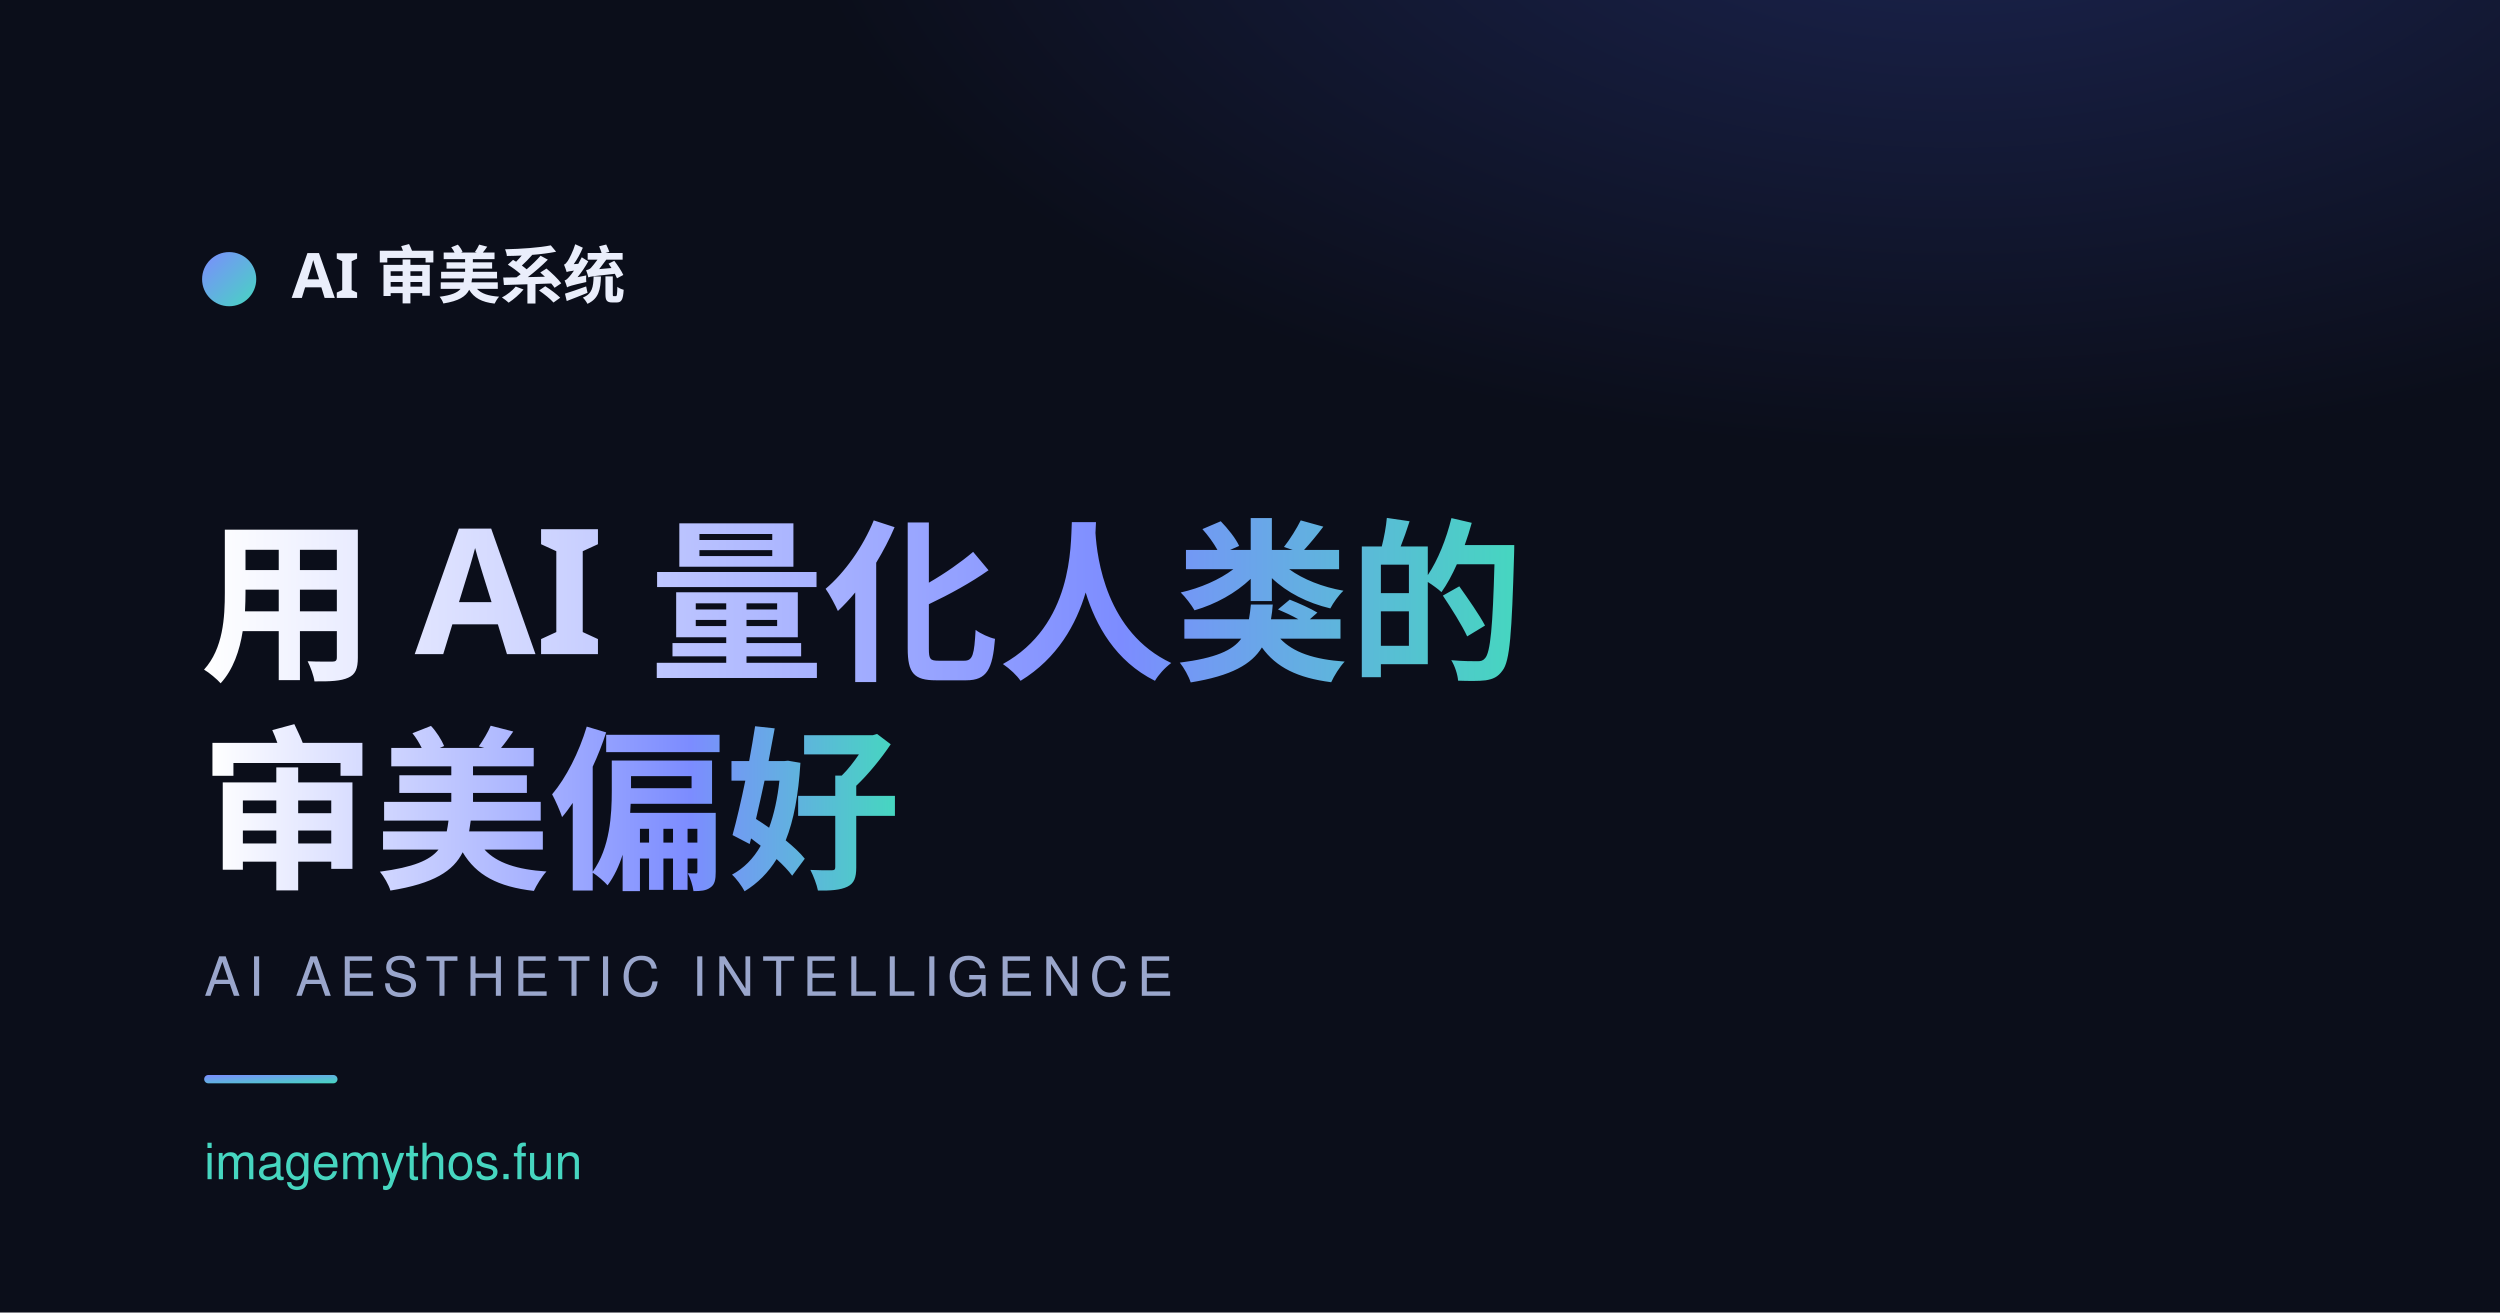
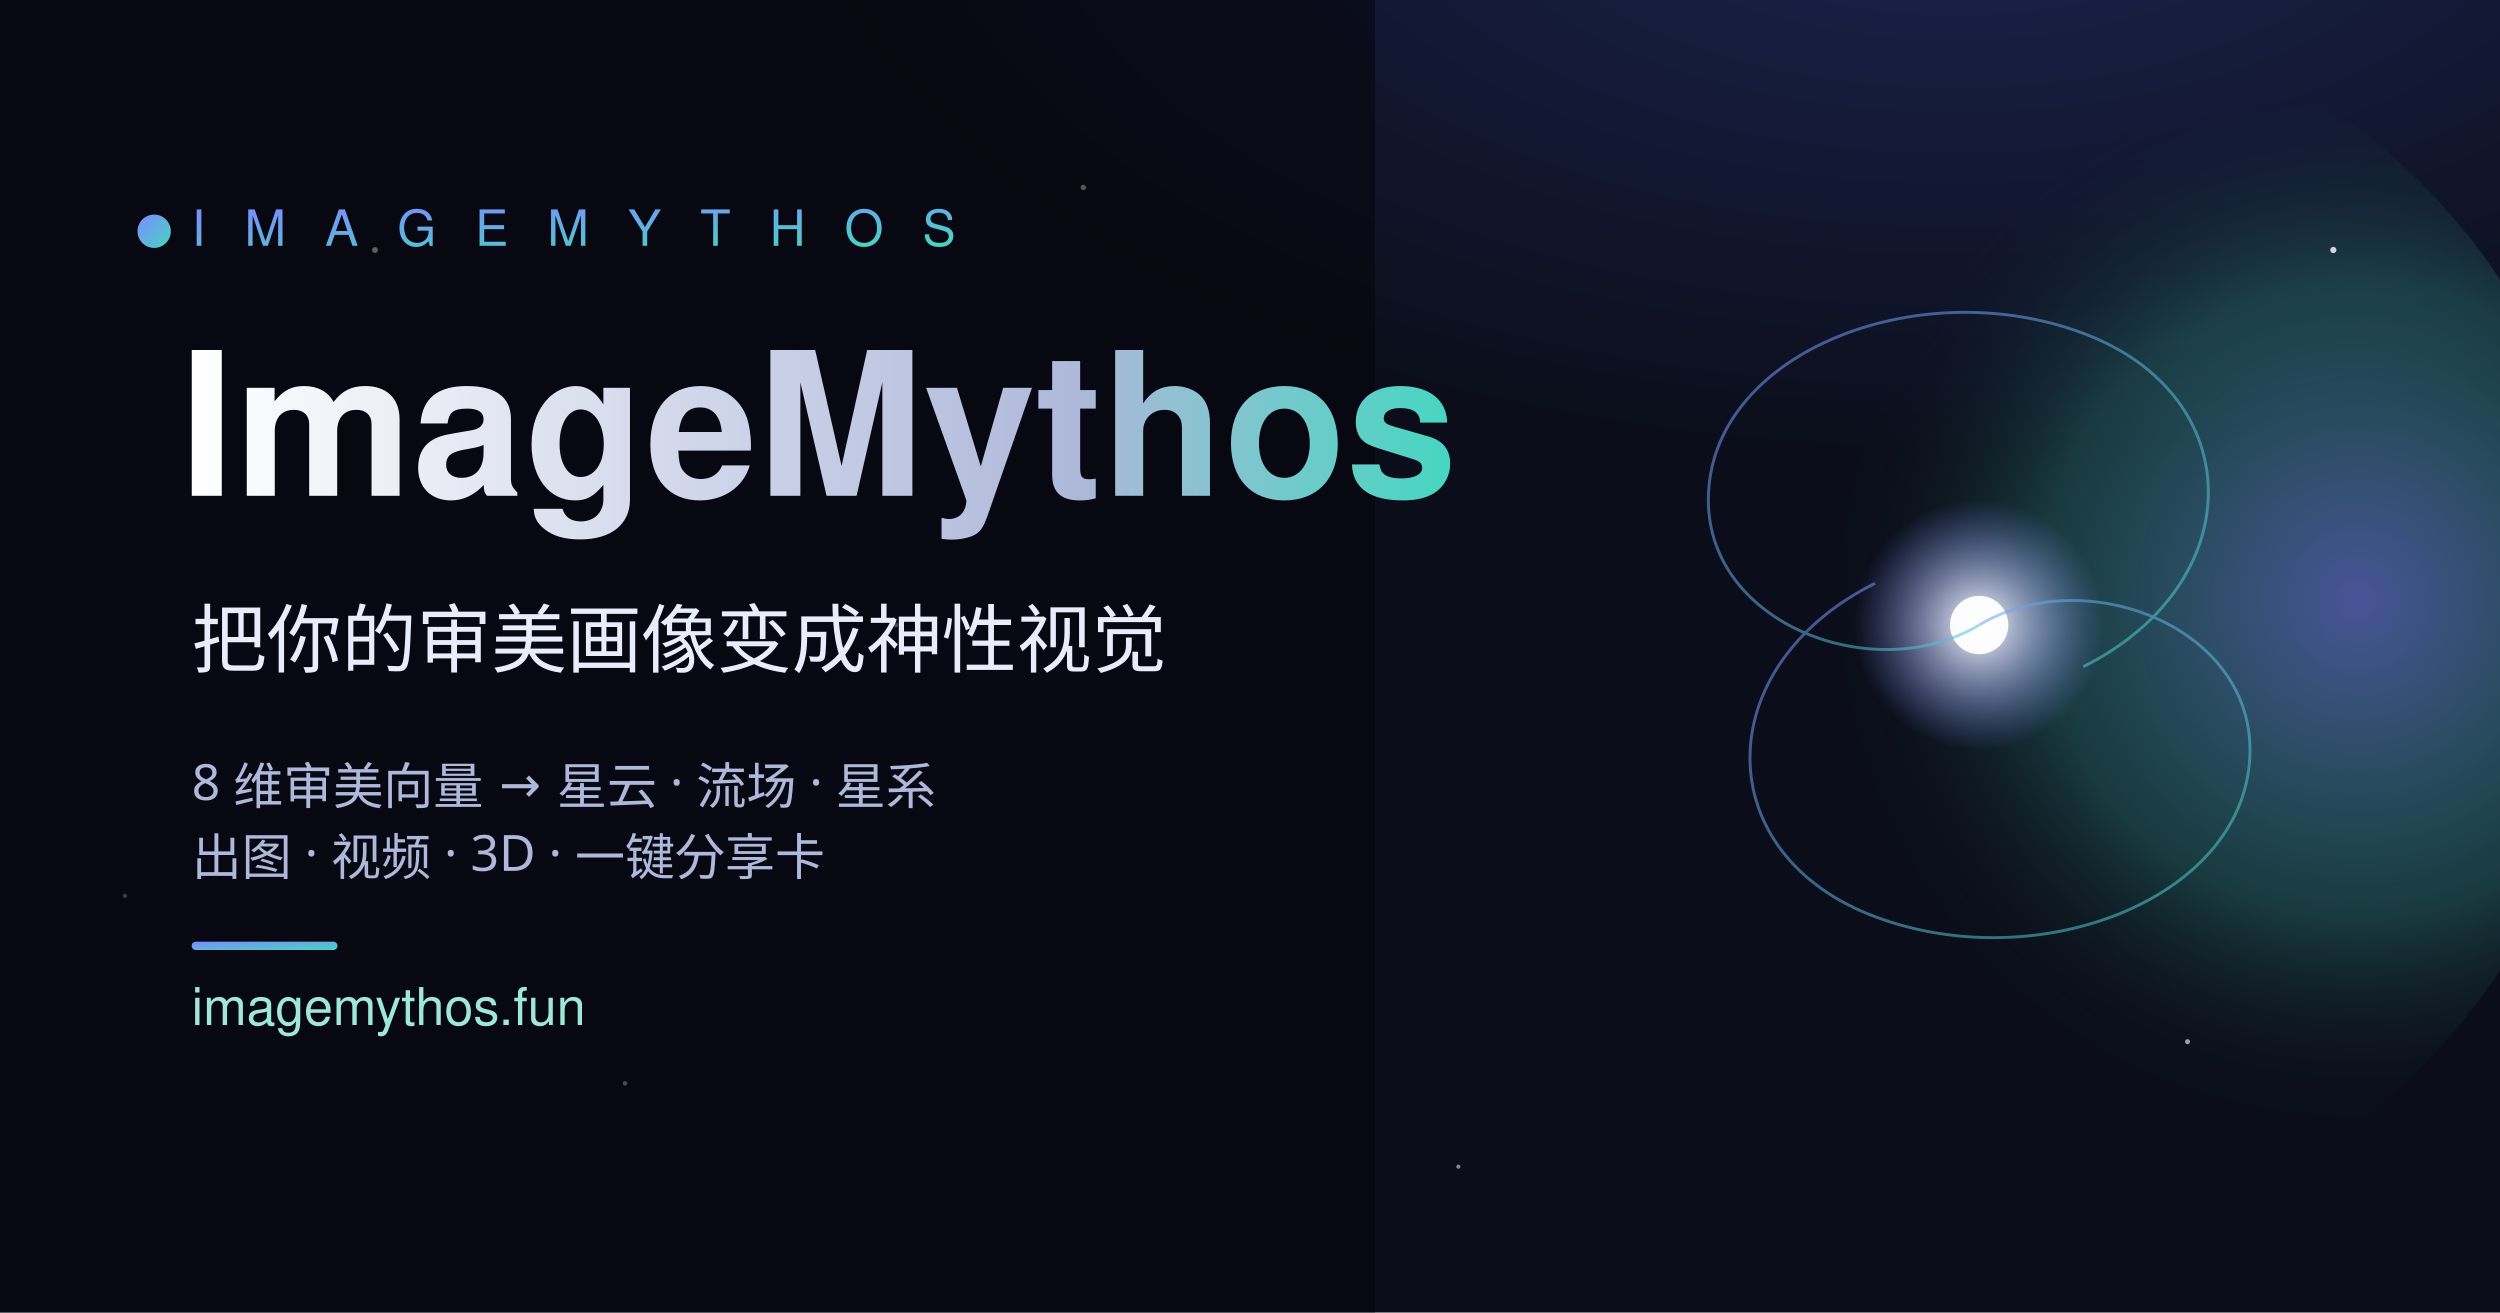
<svg xmlns="http://www.w3.org/2000/svg" width="1200" height="630" viewBox="0 0 1200 630">
  <defs>
    <radialGradient id="bg" cx="78%" cy="-12%" r="80%">
      <stop offset="0%" stop-color="#1c2552" />
      <stop offset="58%" stop-color="#0b0e1a" />
+     </radialGradient>
+     <radialGradient id="neb" cx="80%" cy="48%" r="42%">
+       <stop offset="0%" stop-color="#7c8cff" stop-opacity="0.55" />
+       <stop offset="60%" stop-color="#46d6c0" stop-opacity="0.22" />
+       <stop offset="100%" stop-color="#0b0e1a" stop-opacity="0" />
    </radialGradient>
    <linearGradient id="accent" x1="0" y1="0" x2="1" y2="1">
      <stop offset="0%" stop-color="#7c8cff" />
      <stop offset="100%" stop-color="#46d6c0" />
    </linearGradient>
    <linearGradient id="title" x1="0" y1="0" x2="1" y2="0">
      <stop offset="0%" stop-color="#ffffff" />
-       <stop offset="70%" stop-color="#7c8cff" />
+       <stop offset="70%" stop-color="#aeb8da" />
      <stop offset="100%" stop-color="#46d6c0" />
    </linearGradient>
+     <radialGradient id="core" cx="50%" cy="50%" r="50%">
+       <stop offset="0%" stop-color="#ffffff" />
+       <stop offset="100%" stop-color="#7c8cff" stop-opacity="0" />
+     </radialGradient>
  </defs>
  <rect width="1200" height="630" fill="url(#bg)" />
-   <rect x="0" y="0" width="1200" height="630" fill="none" />
-   <g transform="translate(96,120)">
-     <circle cx="14" cy="14" r="13" fill="url(#accent)" />
-     <text x="44" y="23" font-family="PingFang SC, Microsoft YaHei, sans-serif" font-size="30" font-weight="700" fill="#eaeefb">AI 审美系统</text>
+   <circle cx="950" cy="300" r="300" fill="url(#neb)" />
+   <circle cx="950" cy="300" r="60" fill="url(#core)" />
+   <circle cx="950" cy="300" r="14" fill="#ffffff" opacity="0.95" />
+   <g stroke="url(#accent)" stroke-width="1.4" fill="none" opacity="0.55">
+     <path d="M950 300 C 1000 270, 1080 300, 1080 360 C 1080 430, 980 470, 900 440 C 820 410, 820 320, 900 280" />
+     <path d="M950 300 C 900 330, 820 300, 820 240 C 820 170, 920 130, 1000 160 C 1080 190, 1080 280, 1000 320" />
  </g>
-   <text x="96" y="320" font-family="PingFang SC, Microsoft YaHei, sans-serif" font-size="84" font-weight="800" fill="url(#title)">用 AI 量化人类的</text>
-   <text x="96" y="420" font-family="PingFang SC, Microsoft YaHei, sans-serif" font-size="84" font-weight="800" fill="url(#title)">审美偏好</text>
-   <text x="98" y="478" font-family="Helvetica, Arial, sans-serif" font-size="26" letter-spacing="4" fill="#9aa6cc">AI AESTHETIC INTELLIGENCE</text>
-   <rect x="98" y="516" width="64" height="4" rx="2" fill="url(#accent)" />
-   <text x="98" y="566" font-family="Helvetica, Arial, sans-serif" font-size="24" fill="#46d6c0">imagemythos.fun</text>
+   <g fill="#ffffff">
+     <circle cx="180" cy="120" r="1.4" opacity="0.8" />
+     <circle cx="300" cy="520" r="1.1" opacity="0.6" />
+     <circle cx="520" cy="90" r="1.3" opacity="0.7" />
+     <circle cx="700" cy="560" r="1.0" opacity="0.5" />
+     <circle cx="1120" cy="120" r="1.5" opacity="0.8" />
+     <circle cx="1050" cy="500" r="1.2" opacity="0.6" />
+     <circle cx="60" cy="430" r="1.0" opacity="0.5" />
+     <circle cx="430" cy="300" r="1.1" opacity="0.6" />
+   </g>
+   <rect x="0" y="0" width="660" height="630" fill="#03040a" opacity="0.55" />
+   <text x="92" y="118" font-family="Helvetica, Arial, sans-serif" font-size="24" letter-spacing="6" fill="url(#accent)">I M A G E   M Y T H O S</text>
+   <circle cx="74" cy="111" r="8" fill="url(#accent)" />
+   <text x="86" y="238" font-family="Helvetica, Arial, sans-serif" font-size="96" font-weight="700" fill="url(#title)">ImageMythos</text>
+   <text x="92" y="320" font-family="'Hiragino Sans GB','PingFang SC',sans-serif" font-size="36" fill="#e8ecfb">把你的审美画像变成神性视觉</text>
+   <text x="92" y="384" font-family="'Hiragino Sans GB','PingFang SC',sans-serif" font-size="24" fill="#aeb8da">8 维审美向量 → 星云 · 流场 · 星系</text>
+   <text x="92" y="420" font-family="'Hiragino Sans GB','PingFang SC',sans-serif" font-size="24" fill="#aeb8da">出图 · 视频 · 3D · 一键分享卡</text>
+   <rect x="92" y="452" width="70" height="4" rx="2" fill="url(#accent)" />
+   <text x="92" y="492" font-family="Helvetica, Arial, sans-serif" font-size="25" fill="#9fe7d8">imagemythos.fun</text>
</svg>
